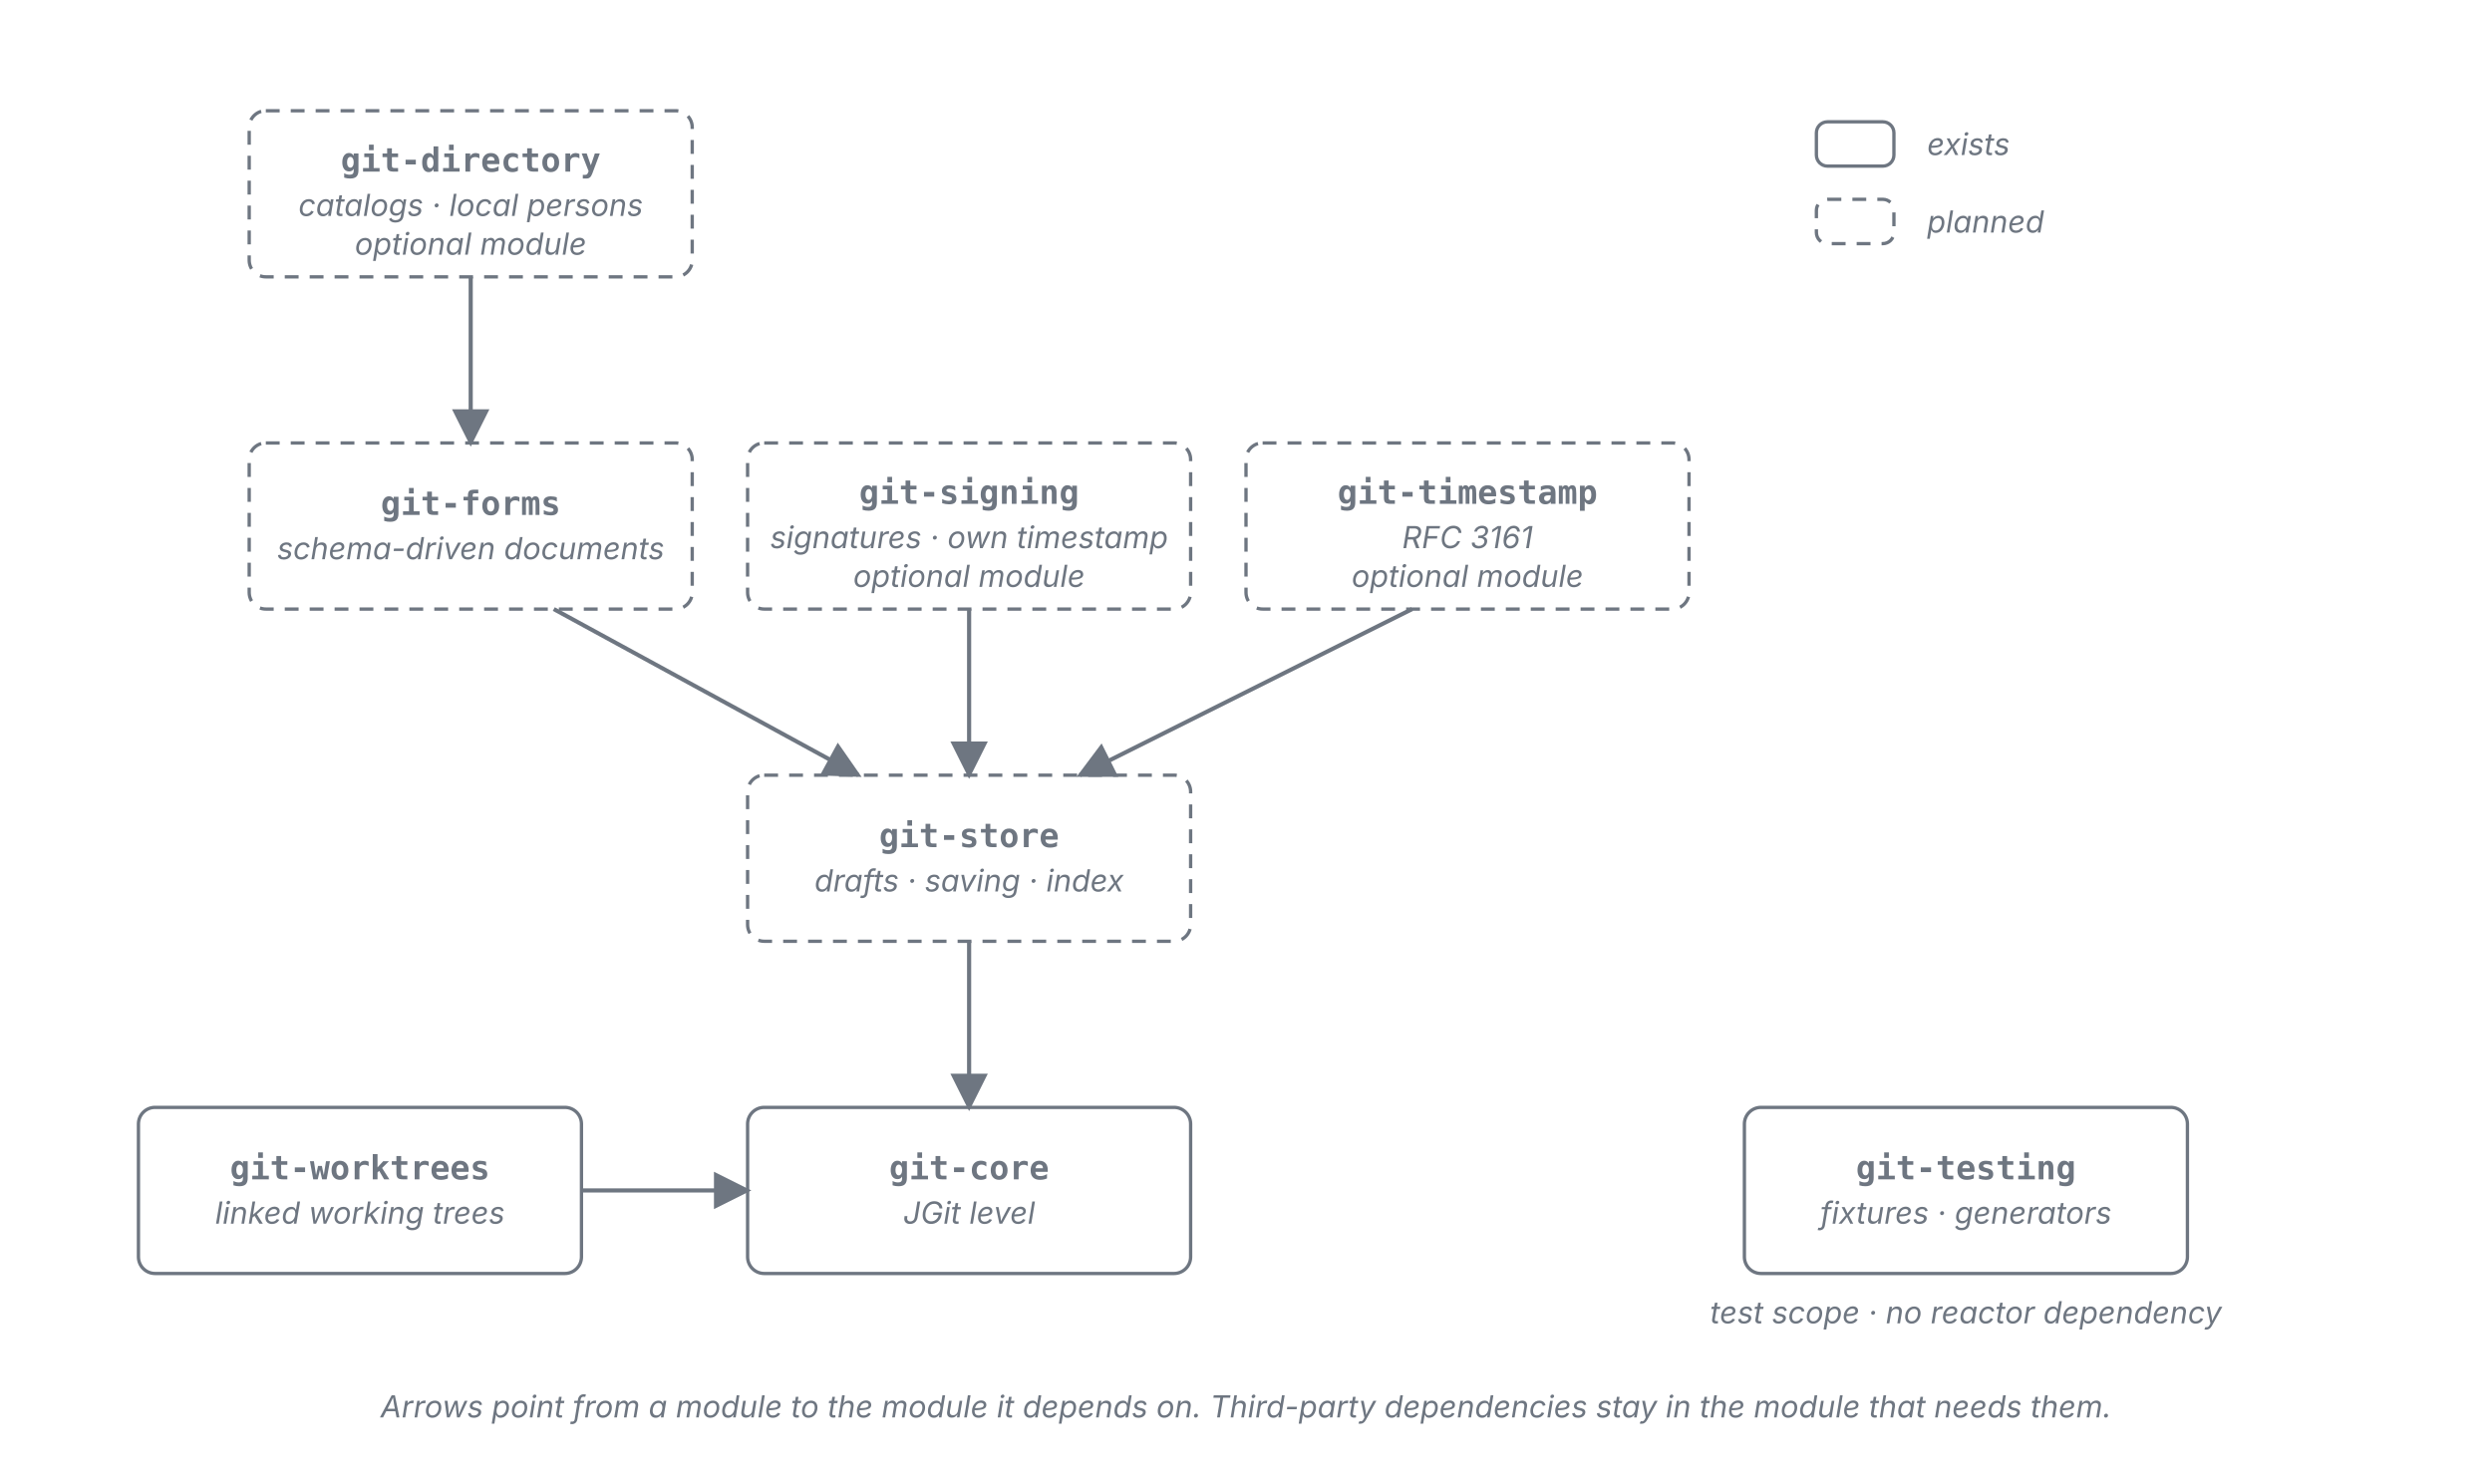
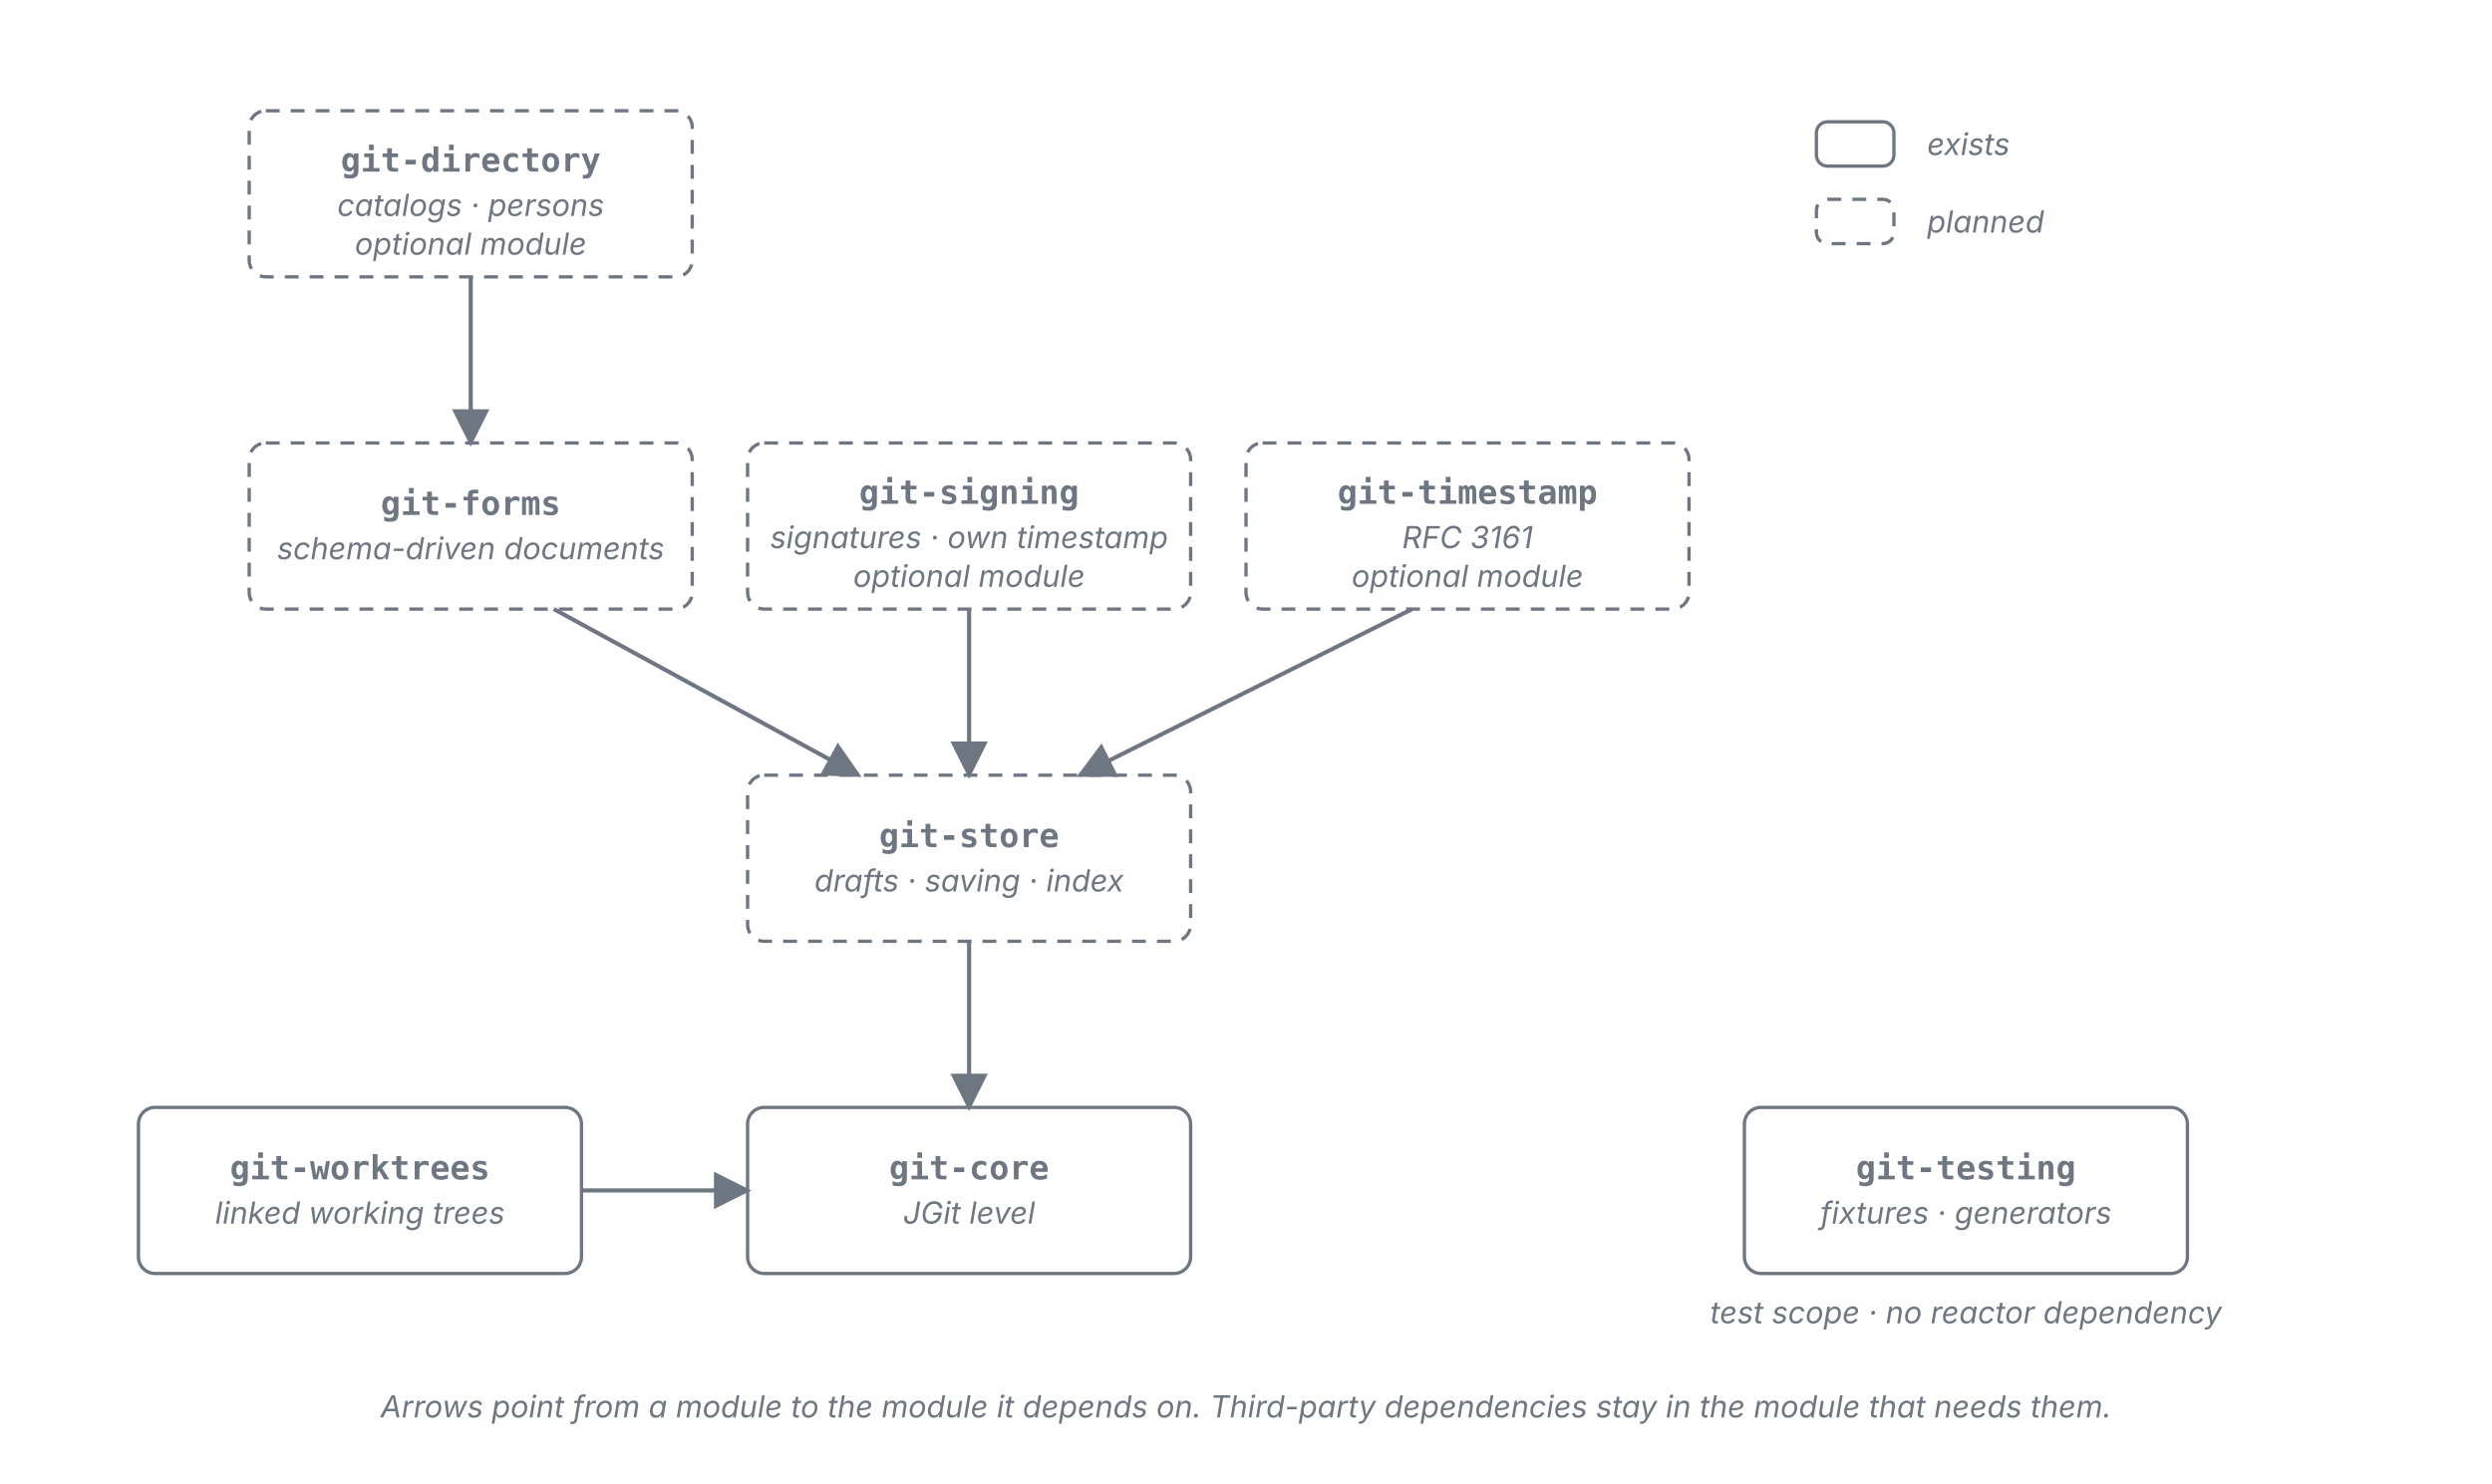
<svg xmlns="http://www.w3.org/2000/svg" viewBox="0 0 900 536" role="img" aria-labelledby="title desc" font-family="ui-sans-serif, -apple-system, system-ui, 'Segoe UI', sans-serif">
  <defs>
    <marker id="arrow" viewBox="0 0 10 10" refX="9" refY="5" markerWidth="9" markerHeight="9" orient="auto">
      <path d="M0,0 L10,5 L0,10 z" class="arrow-fill" />
    </marker>
    <style>
      .sub        { font-size: 11px; fill: #6e7681; text-anchor: middle; font-style: italic; }
      .sub-l      { font-size: 11px; fill: #6e7681; text-anchor: start; font-style: italic; }
      .item-b     { font-size: 12px; fill: #6e7681; font-family: ui-monospace, "SF Mono", Menlo, Consolas, monospace; text-anchor: middle; font-weight: 700; }
      .caption    { font-size: 11px; fill: #6e7681; text-anchor: middle; font-style: italic; }
      .stroke     { stroke: #6e7681; stroke-width: 1.2; fill: none; }
      .planned    { stroke: #6e7681; stroke-width: 1.2; fill: none; stroke-dasharray: 5 4; }
      .arrow      { stroke: #6e7681; stroke-width: 1.5; fill: none; }
      .arrow-fill { fill: #6e7681; }
    </style>
  </defs>
  <rect class="stroke" x="656" y="44" width="28" height="16" rx="4" ry="4" />
  <text x="696" y="56" class="sub-l">exists</text>
  <rect class="planned" x="656" y="72" width="28" height="16" rx="4" ry="4" />
  <text x="696" y="84" class="sub-l">planned</text>
  <rect class="planned" x="90" y="40" width="160" height="60" rx="6" ry="6" />
  <text x="170" y="62" class="item-b">git-directory</text>
-   <text x="170" y="78" class="sub">catalogs · local persons</text>
+   <text x="170" y="78" class="sub">catalogs · persons</text>
  <text x="170" y="92" class="sub">optional module</text>
  <rect class="planned" x="90" y="160" width="160" height="60" rx="6" ry="6" />
  <text x="170" y="186" class="item-b">git-forms</text>
  <text x="170" y="202" class="sub">schema-driven documents</text>
  <rect class="planned" x="270" y="160" width="160" height="60" rx="6" ry="6" />
  <text x="350" y="182" class="item-b">git-signing</text>
  <text x="350" y="198" class="sub">signatures · own timestamp</text>
  <text x="350" y="212" class="sub">optional module</text>
  <rect class="planned" x="450" y="160" width="160" height="60" rx="6" ry="6" />
  <text x="530" y="182" class="item-b">git-timestamp</text>
  <text x="530" y="198" class="sub">RFC 3161</text>
  <text x="530" y="212" class="sub">optional module</text>
  <rect class="planned" x="270" y="280" width="160" height="60" rx="6" ry="6" />
  <text x="350" y="306" class="item-b">git-store</text>
  <text x="350" y="322" class="sub">drafts · saving · index</text>
  <rect class="stroke" x="50" y="400" width="160" height="60" rx="6" ry="6" />
  <text x="130" y="426" class="item-b">git-worktrees</text>
  <text x="130" y="442" class="sub">linked working trees</text>
  <rect class="stroke" x="270" y="400" width="160" height="60" rx="6" ry="6" />
  <text x="350" y="426" class="item-b">git-core</text>
  <text x="350" y="442" class="sub">JGit level</text>
  <rect class="stroke" x="630" y="400" width="160" height="60" rx="6" ry="6" />
  <text x="710" y="426" class="item-b">git-testing</text>
  <text x="710" y="442" class="sub">fixtures · generators</text>
  <text x="710" y="478" class="sub">test scope · no reactor dependency</text>
  <line class="arrow" x1="170" y1="100" x2="170" y2="160" marker-end="url(#arrow)" />
  <line class="arrow" x1="200" y1="220" x2="310" y2="280" marker-end="url(#arrow)" />
  <line class="arrow" x1="350" y1="220" x2="350" y2="280" marker-end="url(#arrow)" />
  <line class="arrow" x1="510" y1="220" x2="390" y2="280" marker-end="url(#arrow)" />
  <line class="arrow" x1="350" y1="340" x2="350" y2="400" marker-end="url(#arrow)" />
  <line class="arrow" x1="210" y1="430" x2="270" y2="430" marker-end="url(#arrow)" />
  <text x="450" y="512" class="caption">Arrows point from a module to the module it depends on. Third-party dependencies stay in the module that needs them.</text>
</svg>
